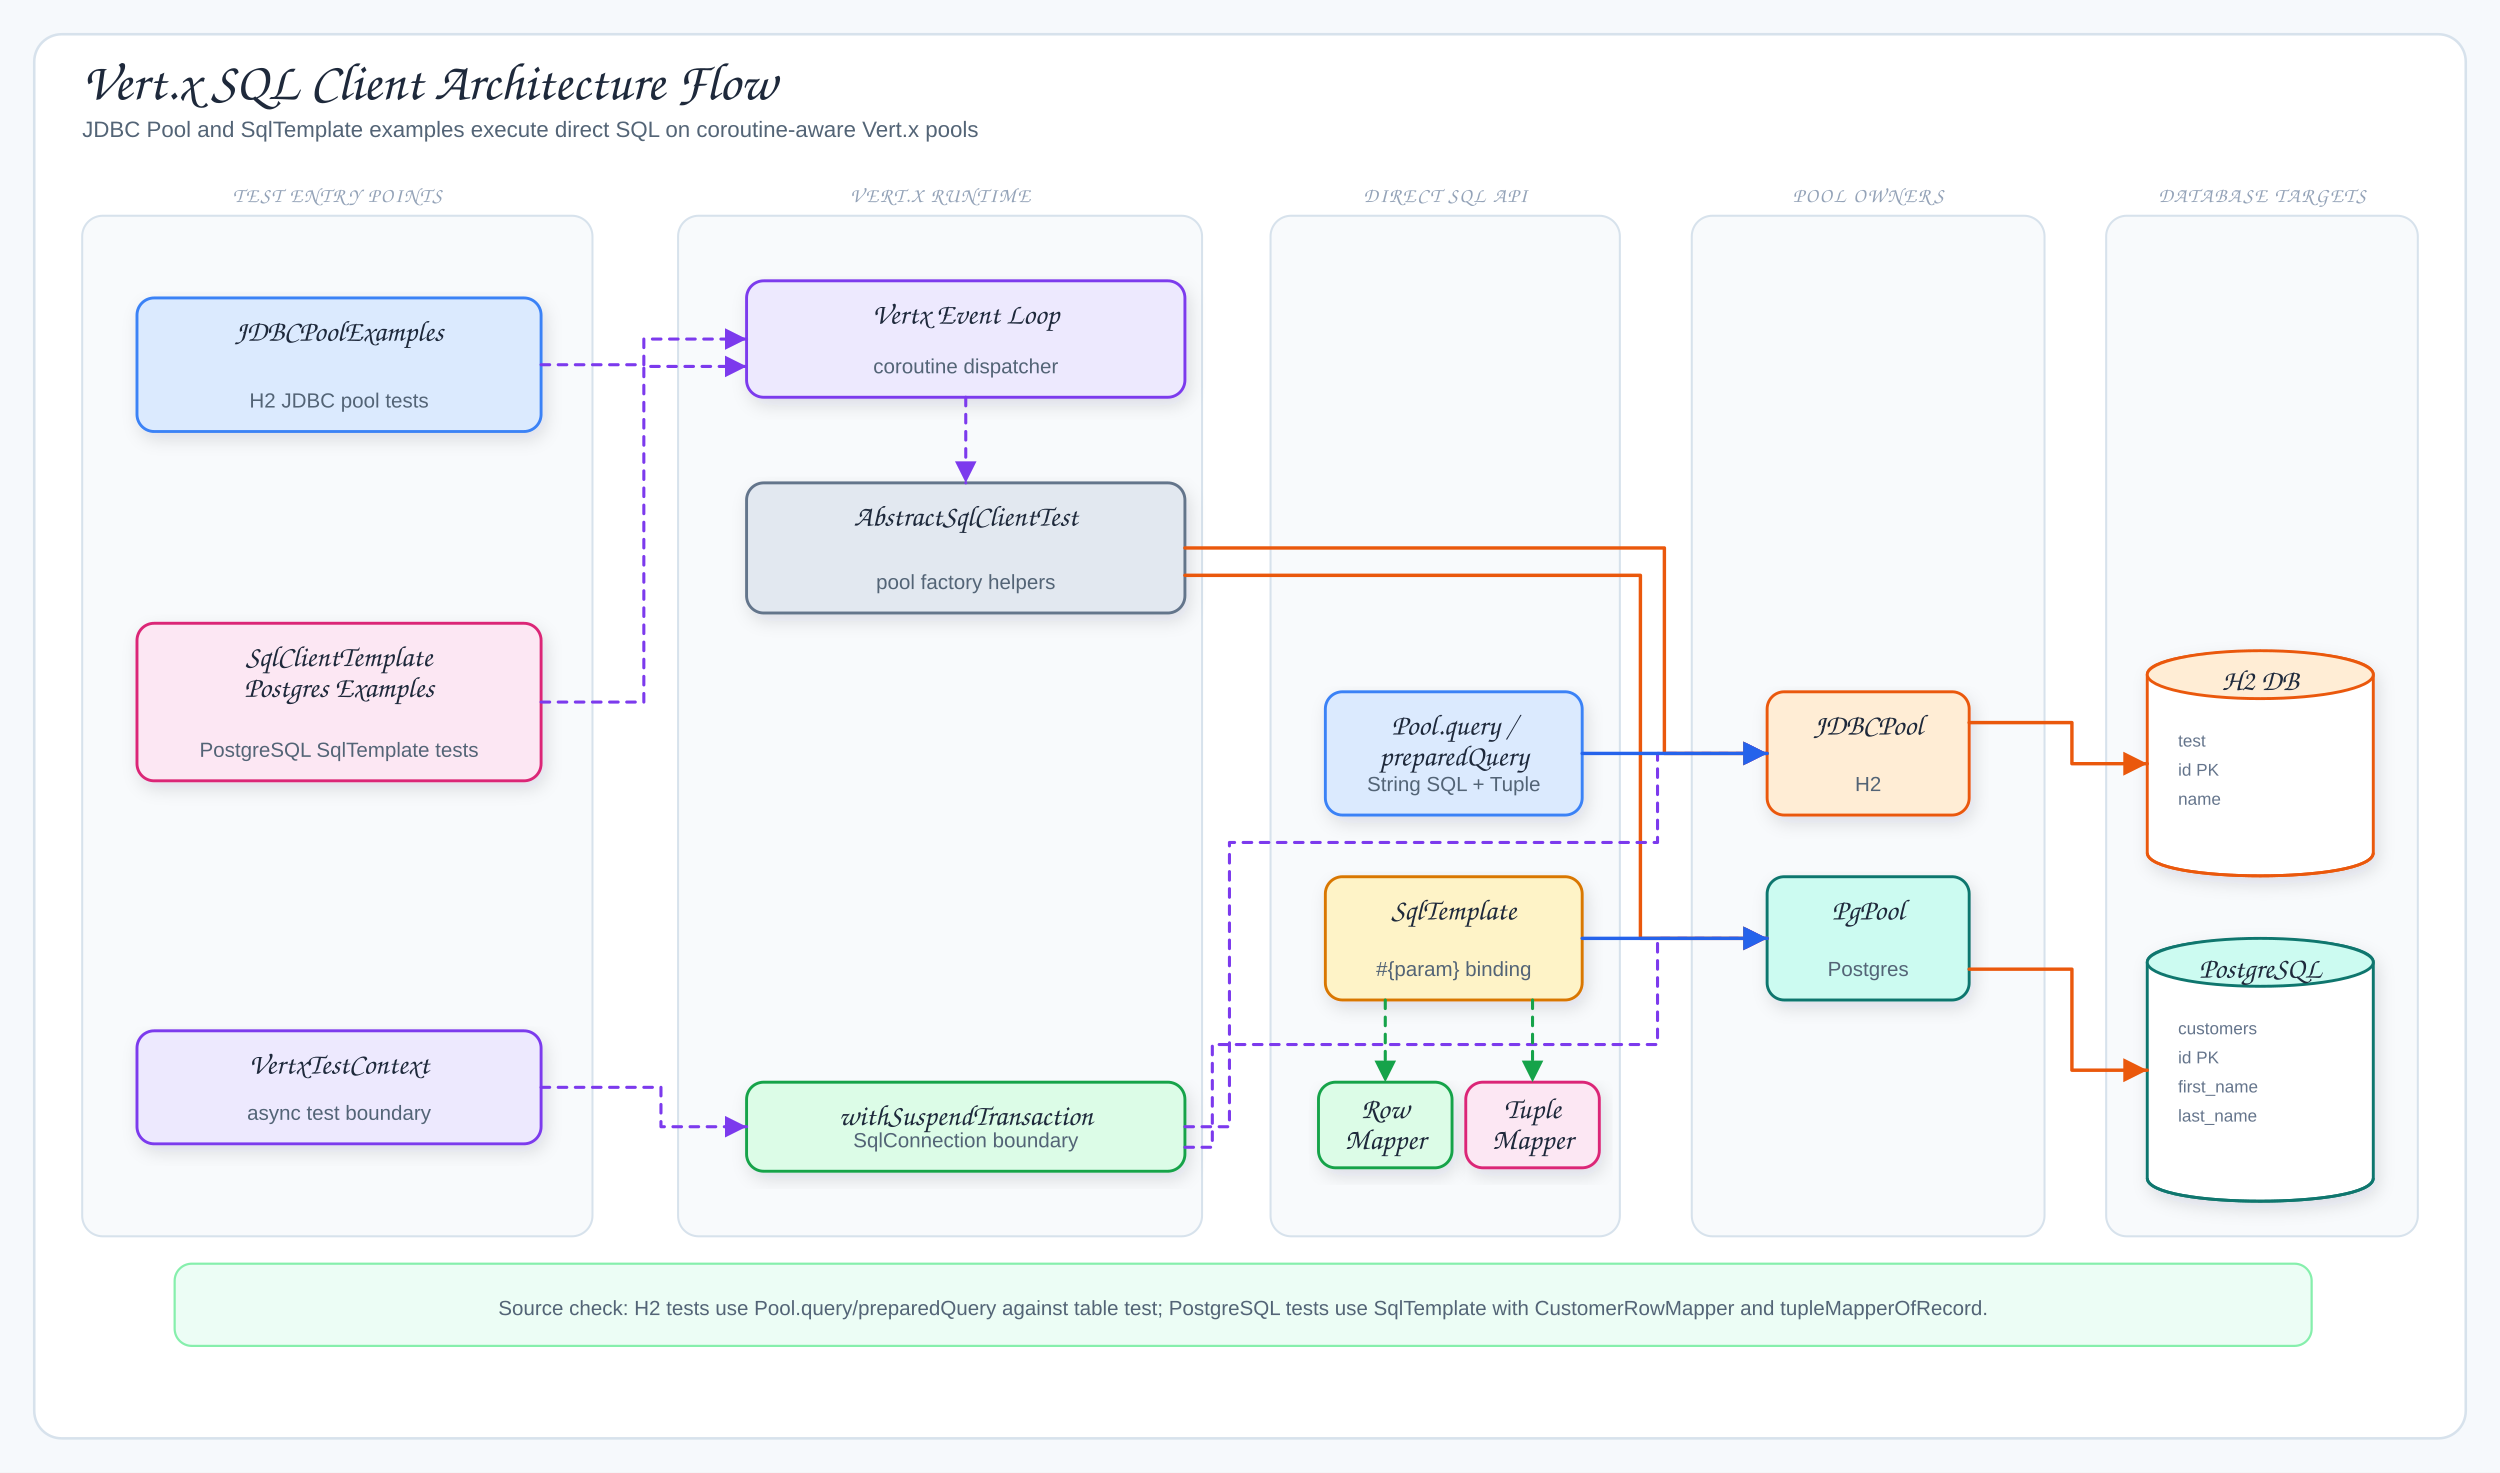
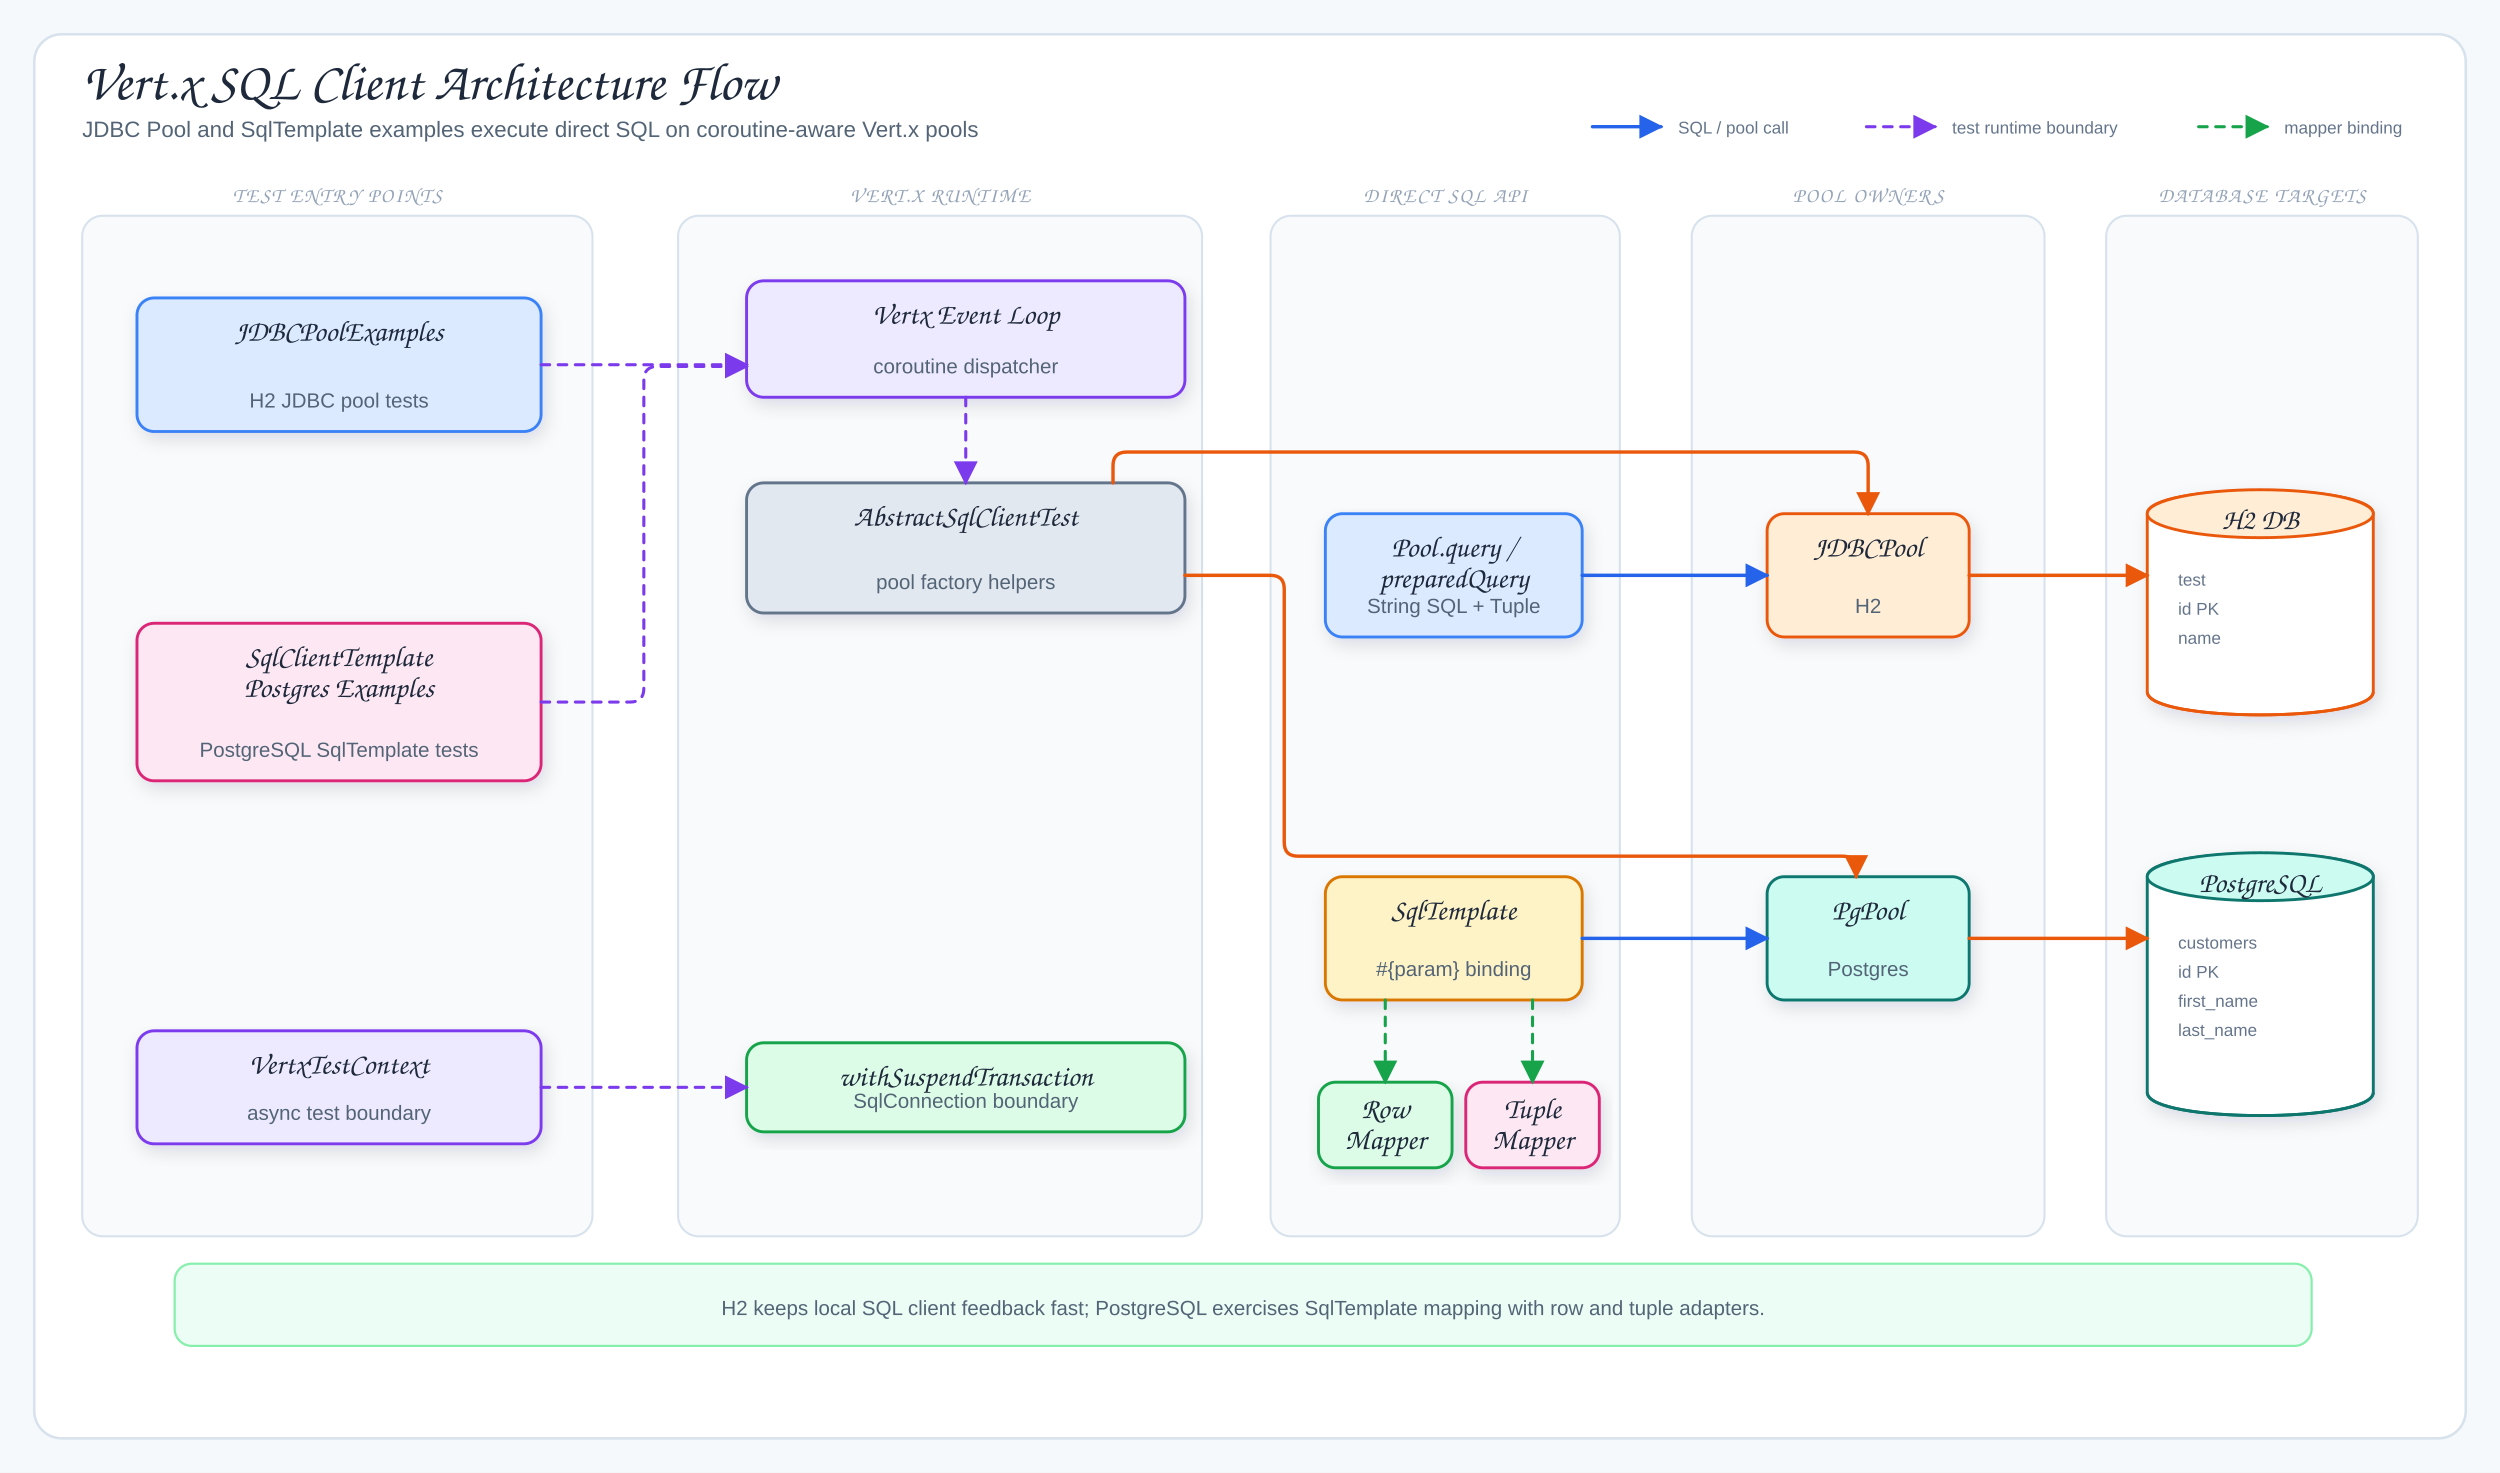
<svg xmlns="http://www.w3.org/2000/svg" viewBox="0 0 1460 860" width="1460" height="860" role="img" aria-label="Vert.x SQL Client Architecture Flow">
  <defs>
    <filter id="shadow" x="-10%" y="-10%" width="120%" height="130%">
      <feDropShadow dx="2" dy="4" stdDeviation="5" flood-color="#1f2937" flood-opacity="0.12" />
    </filter>
-     <marker id="arrow" markerWidth="9" markerHeight="9" refX="8" refY="4.5" orient="auto">
-       <path d="M1,1 L8,4.5 L1,8 Z" fill="#64748b" />
+     <marker id="arrow" markerUnits="userSpaceOnUse" markerWidth="14" markerHeight="14" viewBox="0 0 10 10" refX="9" refY="5" orient="auto">
+       <path stroke-dasharray="none" style="stroke-dasharray:none!important" d="M 0 0 L 10 5 L 0 10 Z" fill="#64748b" stroke="#64748b" stroke-width="0" />
    </marker>
-     <marker id="arrowBlue" markerWidth="9" markerHeight="9" refX="8" refY="4.5" orient="auto">
-       <path d="M1,1 L8,4.5 L1,8 Z" fill="#2563eb" />
+     <marker id="arrowBlue" markerUnits="userSpaceOnUse" markerWidth="14" markerHeight="14" viewBox="0 0 10 10" refX="9" refY="5" orient="auto">
+       <path stroke-dasharray="none" style="stroke-dasharray:none!important" d="M 0 0 L 10 5 L 0 10 Z" fill="#2563eb" stroke="#2563eb" stroke-width="0" />
    </marker>
-     <marker id="arrowGreen" markerWidth="9" markerHeight="9" refX="8" refY="4.5" orient="auto">
-       <path d="M1,1 L8,4.5 L1,8 Z" fill="#16a34a" />
+     <marker id="arrowGreen" markerUnits="userSpaceOnUse" markerWidth="14" markerHeight="14" viewBox="0 0 10 10" refX="9" refY="5" orient="auto">
+       <path stroke-dasharray="none" style="stroke-dasharray:none!important" d="M 0 0 L 10 5 L 0 10 Z" fill="#16a34a" stroke="#16a34a" stroke-width="0" />
    </marker>
-     <marker id="arrowOrange" markerWidth="9" markerHeight="9" refX="8" refY="4.5" orient="auto">
-       <path d="M1,1 L8,4.5 L1,8 Z" fill="#ea580c" />
+     <marker id="arrowOrange" markerUnits="userSpaceOnUse" markerWidth="14" markerHeight="14" viewBox="0 0 10 10" refX="9" refY="5" orient="auto">
+       <path stroke-dasharray="none" style="stroke-dasharray:none!important" d="M 0 0 L 10 5 L 0 10 Z" fill="#ea580c" stroke="#ea580c" stroke-width="0" />
    </marker>
-     <marker id="arrowPurple" markerWidth="9" markerHeight="9" refX="8" refY="4.5" orient="auto">
-       <path d="M1,1 L8,4.5 L1,8 Z" fill="#7c3aed" />
+     <marker id="arrowPurple" markerUnits="userSpaceOnUse" markerWidth="14" markerHeight="14" viewBox="0 0 10 10" refX="9" refY="5" orient="auto">
+       <path stroke-dasharray="none" style="stroke-dasharray:none!important" d="M 0 0 L 10 5 L 0 10 Z" fill="#7c3aed" stroke="#7c3aed" stroke-width="0" />
    </marker>
-     <marker id="arrowTeal" markerWidth="9" markerHeight="9" refX="8" refY="4.5" orient="auto">
-       <path d="M1,1 L8,4.5 L1,8 Z" fill="#0f766e" />
+     <marker id="arrowTeal" markerUnits="userSpaceOnUse" markerWidth="14" markerHeight="14" viewBox="0 0 10 10" refX="9" refY="5" orient="auto">
+       <path stroke-dasharray="none" style="stroke-dasharray:none!important" d="M 0 0 L 10 5 L 0 10 Z" fill="#0f766e" stroke="#0f766e" stroke-width="0" />
    </marker>
    <style>
.canvas{fill:#f6f9fc}.frame{fill:#fff;stroke:#d7e2ec;stroke-width:1.5}
.title{font-family:"Architects Daughter","Comic Sans MS",cursive;font-size:31px;fill:#1e293b}
.subtitle,.detail{font-family:"Comic Mono","Comic Sans MS","Comic Sans","Comic Neue",Arial,sans-serif;fill:#536476}
.subtitle{font-size:13px}.detail{font-size:12px}.tiny{font-family:"Comic Mono","Comic Sans MS","Comic Sans","Comic Neue",Arial,sans-serif;font-size:10px;fill:#64748b}
.label{font-family:"Architects Daughter","Comic Sans MS",cursive;font-size:17px;fill:#1e293b}
.panelTitle{font-family:"Architects Daughter","Comic Sans MS",cursive;font-size:12px;letter-spacing:.08em;fill:#94a3b8}
.card{stroke-width:1.7;filter:url(#shadow)}.panel{fill:#f8fafc;stroke:#d7e2ec;stroke-width:1.2}
.arrow{fill:none;stroke:#64748b;stroke-width:2;stroke-linecap:round;stroke-linejoin:round;marker-end:url(#arrow)}
.queryUse{fill:none;stroke:#2563eb;stroke-width:2;stroke-linecap:round;stroke-linejoin:round;marker-end:url(#arrowBlue)}
.mapUse{fill:none;stroke:#16a34a;stroke-width:1.8;stroke-dasharray:5 5;stroke-linecap:round;stroke-linejoin:round;marker-end:url(#arrowGreen)}
.runtimeUse{fill:none;stroke:#7c3aed;stroke-width:1.8;stroke-dasharray:5 5;stroke-linecap:round;stroke-linejoin:round;marker-end:url(#arrowPurple)}
.dbUse{fill:none;stroke:#ea580c;stroke-width:2;stroke-linecap:round;stroke-linejoin:round;marker-end:url(#arrowOrange)}
.fkArrow{fill:none;stroke:#0f766e;stroke-width:2;stroke-linecap:round;stroke-linejoin:round;marker-end:url(#arrowTeal)}
.assoc{fill:none;stroke:#0f766e;stroke-width:1.9;stroke-linecap:round;stroke-linejoin:round}
.inherit{fill:none;stroke:#475569;stroke-width:2.1;stroke-linecap:round;stroke-linejoin:round}
- .inheritHead{fill:#fff;stroke:#475569;stroke-width:1.8;stroke-linejoin:round}
+ .inheritHead{fill:#fff;stroke:#475569;stroke-width:1.4;stroke-dasharray:none;style:stroke-dasharray:none!important;stroke-linejoin:round}
</style>
  </defs>
  <rect width="1460" height="860" class="canvas" />
  <rect x="20" y="20" width="1420" height="820" rx="16" class="frame" />
  <text x="48" y="58" class="title">Vert.x SQL Client Architecture Flow</text>
  <text x="48" y="80" class="subtitle">JDBC Pool and SqlTemplate examples execute direct SQL on coroutine-aware Vert.x pools</text>
+   <path d="M930,74 L970,74" class="queryUse" />
+   <text x="980" y="78" class="tiny">SQL / pool call</text>
+   <path d="M1090,74 L1130,74" class="runtimeUse" />
+   <text x="1140" y="78" class="tiny">test runtime boundary</text>
+   <path d="M1284,74 L1324,74" class="mapUse" />
+   <text x="1334" y="78" class="tiny">mapper binding</text>
  <rect x="48" y="126" width="298" height="596" rx="12" class="panel" />
  <text x="197" y="118" class="panelTitle" text-anchor="middle">TEST ENTRY POINTS</text>
  <rect x="80" y="174" width="236" height="78" rx="10" fill="#dbeafe" stroke="#3b82f6" class="card" />
  <text x="198" y="199" class="label" text-anchor="middle">JDBCPoolExamples</text>
  <text x="198" y="238" class="detail" text-anchor="middle">H2 JDBC pool tests</text>
  <rect x="80" y="364" width="236" height="92" rx="10" fill="#fce7f3" stroke="#db2777" class="card" />
  <text x="198" y="389" class="label" text-anchor="middle">SqlClientTemplate</text>
  <text x="198" y="407" class="label" text-anchor="middle">Postgres Examples</text>
  <text x="198" y="442" class="detail" text-anchor="middle">PostgreSQL SqlTemplate tests</text>
  <rect x="80" y="602" width="236" height="66" rx="10" fill="#ede9fe" stroke="#7c3aed" class="card" />
  <text x="198" y="627" class="label" text-anchor="middle">VertxTestContext</text>
  <text x="198" y="654" class="detail" text-anchor="middle">async test boundary</text>
  <rect x="396" y="126" width="306" height="596" rx="12" class="panel" />
  <text x="549" y="118" class="panelTitle" text-anchor="middle">VERT.X RUNTIME</text>
  <rect x="436" y="164" width="256" height="68" rx="10" fill="#ede9fe" stroke="#7c3aed" class="card" />
  <text x="564" y="189" class="label" text-anchor="middle">Vertx Event Loop</text>
  <text x="564" y="218" class="detail" text-anchor="middle">coroutine dispatcher</text>
  <rect x="436" y="282" width="256" height="76" rx="10" fill="#e2e8f0" stroke="#64748b" class="card" />
  <text x="564" y="307" class="label" text-anchor="middle">AbstractSqlClientTest</text>
  <text x="564" y="344" class="detail" text-anchor="middle">pool factory helpers</text>
-   <rect x="436" y="632" width="256" height="52" rx="10" fill="#dcfce7" stroke="#16a34a" class="card" />
-   <text x="564" y="657" class="label" text-anchor="middle">withSuspendTransaction</text>
-   <text x="564" y="670" class="detail" text-anchor="middle">SqlConnection boundary</text>
+   <rect x="436" y="609" width="256" height="52" rx="10" fill="#dcfce7" stroke="#16a34a" class="card" />
+   <text x="564" y="634" class="label" text-anchor="middle">withSuspendTransaction</text>
+   <text x="564" y="647" class="detail" text-anchor="middle">SqlConnection boundary</text>
  <rect x="742" y="126" width="204" height="596" rx="12" class="panel" />
  <text x="844" y="118" class="panelTitle" text-anchor="middle">DIRECT SQL API</text>
-   <rect x="774" y="404" width="150" height="72" rx="10" fill="#dbeafe" stroke="#3b82f6" class="card" />
-   <text x="849" y="429" class="label" text-anchor="middle">Pool.query /</text>
-   <text x="849" y="447" class="label" text-anchor="middle">preparedQuery</text>
-   <text x="849" y="462" class="detail" text-anchor="middle">String SQL + Tuple</text>
+   <rect x="774" y="300" width="150" height="72" rx="10" fill="#dbeafe" stroke="#3b82f6" class="card" />
+   <text x="849" y="325" class="label" text-anchor="middle">Pool.query /</text>
+   <text x="849" y="343" class="label" text-anchor="middle">preparedQuery</text>
+   <text x="849" y="358" class="detail" text-anchor="middle">String SQL + Tuple</text>
  <rect x="774" y="512" width="150" height="72" rx="10" fill="#fef3c7" stroke="#d97706" class="card" />
  <text x="849" y="537" class="label" text-anchor="middle">SqlTemplate</text>
  <text x="849" y="570" class="detail" text-anchor="middle">#{param} binding</text>
  <rect x="770" y="632" width="78" height="50" rx="10" fill="#dcfce7" stroke="#16a34a" class="card" />
  <text x="809" y="653" class="label" text-anchor="middle">Row</text>
  <text x="809" y="671" class="label" text-anchor="middle">Mapper</text>
  <rect x="856" y="632" width="78" height="50" rx="10" fill="#fce7f3" stroke="#db2777" class="card" />
  <text x="895" y="653" class="label" text-anchor="middle">Tuple</text>
  <text x="895" y="671" class="label" text-anchor="middle">Mapper</text>
  <rect x="988" y="126" width="206" height="596" rx="12" class="panel" />
  <text x="1091" y="118" class="panelTitle" text-anchor="middle">POOL OWNERS</text>
-   <rect x="1032" y="404" width="118" height="72" rx="10" fill="#ffedd5" stroke="#ea580c" class="card" />
-   <text x="1091" y="429" class="label" text-anchor="middle">JDBCPool</text>
-   <text x="1091" y="462" class="detail" text-anchor="middle">H2</text>
+   <rect x="1032" y="300" width="118" height="72" rx="10" fill="#ffedd5" stroke="#ea580c" class="card" />
+   <text x="1091" y="325" class="label" text-anchor="middle">JDBCPool</text>
+   <text x="1091" y="358" class="detail" text-anchor="middle">H2</text>
  <rect x="1032" y="512" width="118" height="72" rx="10" fill="#ccfbf1" stroke="#0f766e" class="card" />
  <text x="1091" y="537" class="label" text-anchor="middle">PgPool</text>
  <text x="1091" y="570" class="detail" text-anchor="middle">Postgres</text>
  <rect x="1230" y="126" width="182" height="596" rx="12" class="panel" />
  <text x="1321" y="118" class="panelTitle" text-anchor="middle">DATABASE TARGETS</text>
-   <path d="M1254,394 C1254,376 1386,376 1386,394 L1386,498 C1386,516 1254,516 1254,498 Z" fill="#fff" stroke="#ea580c" stroke-width="1.7" class="card" />
-   <ellipse cx="1320" cy="394" rx="66" ry="14" fill="#ffedd5" stroke="#ea580c" stroke-width="1.7" />
-   <path d="M1254,498 C1254,516 1386,516 1386,498" fill="none" stroke="#ea580c" stroke-width="1.7" />
-   <text x="1320" y="403" class="label" text-anchor="middle">H2 DB</text>
-   <text x="1272" y="436" class="tiny">test</text>
-   <text x="1272" y="453" class="tiny">id PK</text>
-   <text x="1272" y="470" class="tiny">name</text>
-   <path d="M1254,562 C1254,544 1386,544 1386,562 L1386,688 C1386,706 1254,706 1254,688 Z" fill="#fff" stroke="#0f766e" stroke-width="1.7" class="card" />
-   <ellipse cx="1320" cy="562" rx="66" ry="14" fill="#ccfbf1" stroke="#0f766e" stroke-width="1.7" />
-   <path d="M1254,688 C1254,706 1386,706 1386,688" fill="none" stroke="#0f766e" stroke-width="1.7" />
-   <text x="1320" y="571" class="label" text-anchor="middle">PostgreSQL</text>
-   <text x="1272" y="604" class="tiny">customers</text>
-   <text x="1272" y="621" class="tiny">id PK</text>
-   <text x="1272" y="638" class="tiny">first_name</text>
-   <text x="1272" y="655" class="tiny">last_name</text>
-   <path d="M316,213 L376,213 L376,198 L436,198" class="runtimeUse" />
-   <path d="M316,410 L376,410 L376,214 L436,214" class="runtimeUse" />
-   <path d="M316,635 L386,635 L386,658 L436,658" class="runtimeUse" />
-   <path d="M564,232 L564,282" class="runtimeUse" />
-   <path d="M692,320 L972,320 L972,440 L1032,440" class="dbUse" />
-   <path d="M692,336 L958,336 L958,548 L1032,548" class="dbUse" />
-   <path d="M692,658 L718,658 L718,492 L968,492 L968,440 L1032,440" class="runtimeUse" />
-   <path d="M692,670 L708,670 L708,610 L968,610 L968,548 L1032,548" class="runtimeUse" />
-   <path d="M924,440 L1032,440" class="queryUse" />
-   <path d="M924,548 L1032,548" class="queryUse" />
-   <path d="M1150,422 L1210,422 L1210,446 L1254,446" class="dbUse" />
-   <path d="M1150,566 L1210,566 L1210,625 L1254,625" class="dbUse" />
-   <path d="M809,584 L809,632" class="mapUse" />
-   <path d="M895,584 L895,632" class="mapUse" />
+   <path d="M1254,300 C1254,282 1386,282 1386,300 L1386,404 C1386,422 1254,422 1254,404 Z" fill="#fff" stroke="#ea580c" stroke-width="1.7" class="card" />
+   <ellipse cx="1320" cy="300" rx="66" ry="14" fill="#ffedd5" stroke="#ea580c" stroke-width="1.7" />
+   <path d="M1254,404 C1254,422 1386,422 1386,404" fill="none" stroke="#ea580c" stroke-width="1.7" />
+   <text x="1320" y="309" class="label" text-anchor="middle">H2 DB</text>
+   <text x="1272" y="342" class="tiny">test</text>
+   <text x="1272" y="359" class="tiny">id PK</text>
+   <text x="1272" y="376" class="tiny">name</text>
+   <path d="M1254,512 C1254,494 1386,494 1386,512 L1386,638 C1386,656 1254,656 1254,638 Z" fill="#fff" stroke="#0f766e" stroke-width="1.7" class="card" />
+   <ellipse cx="1320" cy="512" rx="66" ry="14" fill="#ccfbf1" stroke="#0f766e" stroke-width="1.7" />
+   <path d="M1254,638 C1254,656 1386,656 1386,638" fill="none" stroke="#0f766e" stroke-width="1.7" />
+   <text x="1320" y="521" class="label" text-anchor="middle">PostgreSQL</text>
+   <text x="1272" y="554" class="tiny">customers</text>
+   <text x="1272" y="571" class="tiny">id PK</text>
+   <text x="1272" y="588" class="tiny">first_name</text>
+   <text x="1272" y="605" class="tiny">last_name</text>
+   <path d="M316,213 L436,213" class="runtimeUse edge" />
+   <path d="M316,410 L368,410 Q376,410 376,402 L376,222 Q376,214 384,214 L436,214" class="runtimeUse edge" />
+   <path d="M316,635 L436,635" class="runtimeUse edge" />
+   <path d="M564,232 L564,282" class="runtimeUse edge" />
+   <path d="M650,282 L650,272 Q650,264 658,264 L1083,264 Q1091,264 1091,272 L1091,300" class="dbUse edge" />
+   <path d="M692,336 L742,336 Q750,336 750,344 L750,492 Q750,500 758,500 L1076,500 Q1084,500 1084,508 L1084,512" class="dbUse edge" />
+   <path d="M924,336 L1032,336" class="queryUse edge" />
+   <path d="M924,548 L1032,548" class="queryUse edge" />
+   <path d="M1150,336 L1254,336" class="dbUse edge" />
+   <path d="M1150,548 L1254,548" class="dbUse edge" />
+   <path d="M809,584 L809,632" class="mapUse edge" />
+   <path d="M895,584 L895,632" class="mapUse edge" />
  <rect x="102" y="738" width="1248" height="48" rx="10" fill="#ecfdf5" stroke="#86efac" stroke-width="1.3" />
-   <text x="726" y="768" class="detail" text-anchor="middle">Source check: H2 tests use Pool.query/preparedQuery against table test; PostgreSQL tests use SqlTemplate with CustomerRowMapper and tupleMapperOfRecord.</text>
+   <text x="726" y="768" class="detail" text-anchor="middle">H2 keeps local SQL client feedback fast; PostgreSQL exercises SqlTemplate mapping with row and tuple adapters.</text>
</svg>
